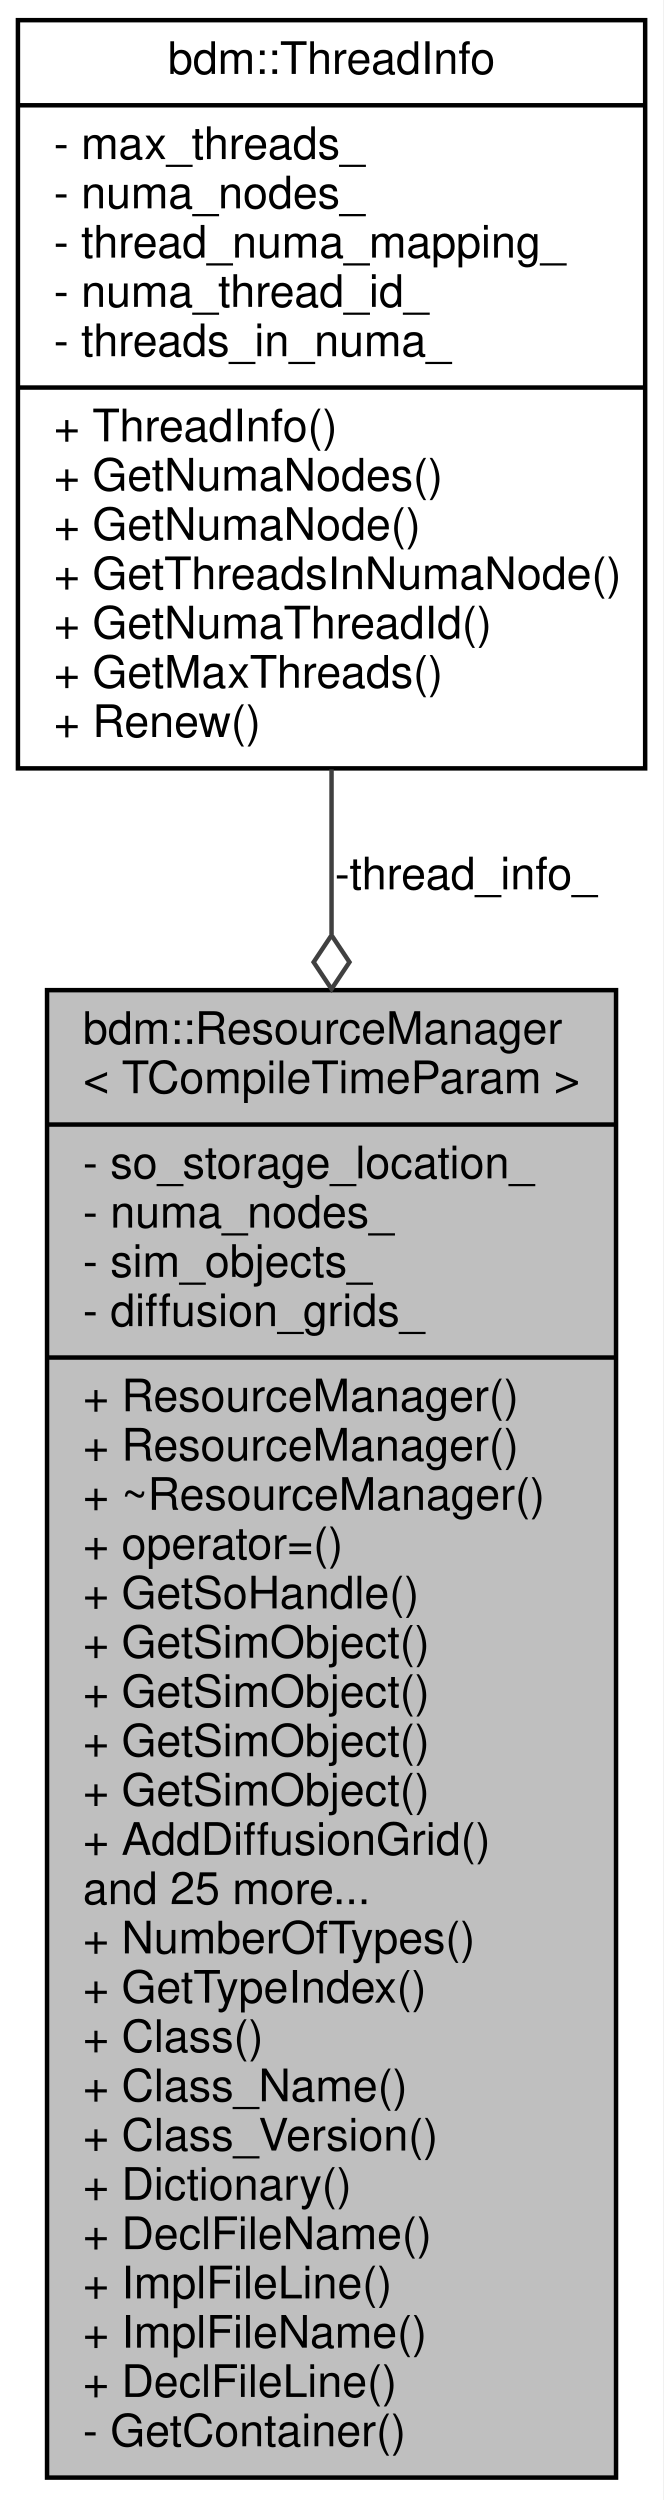
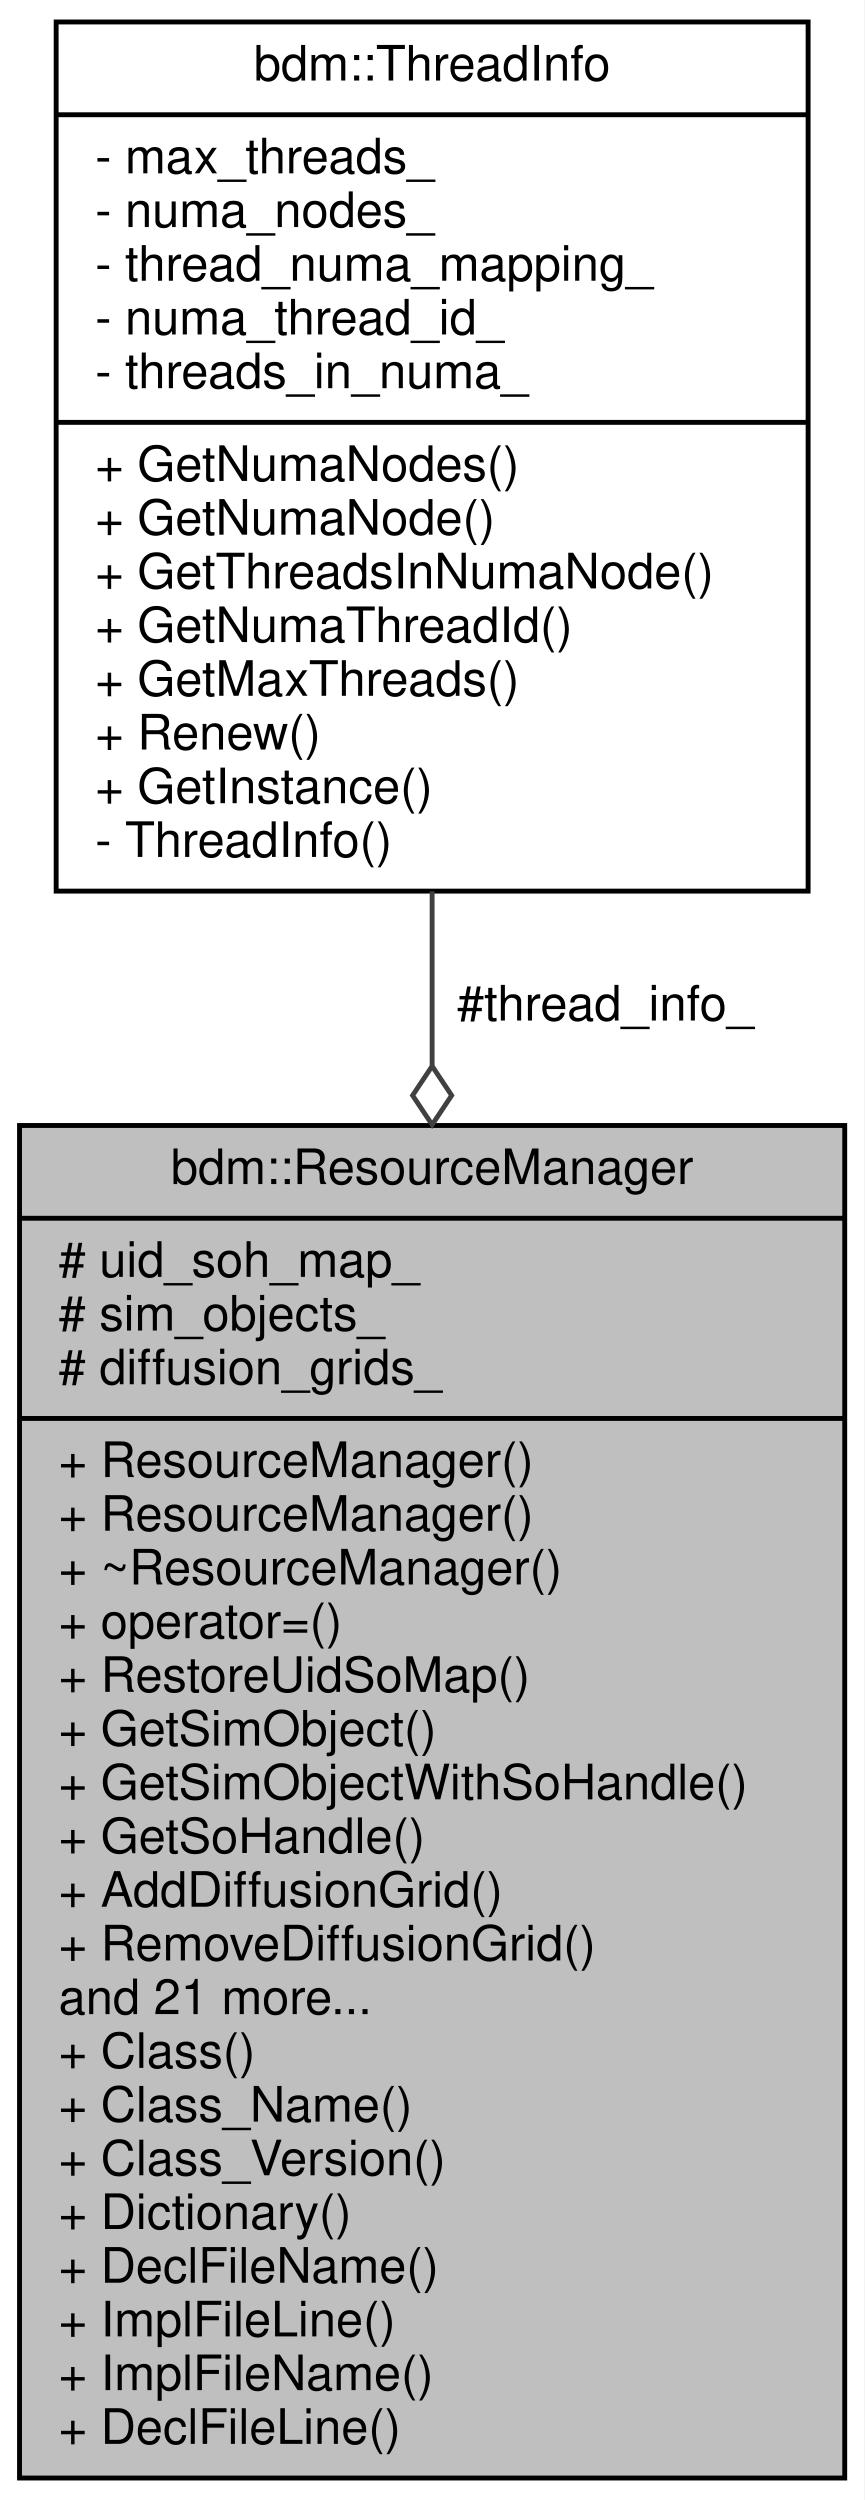
- <svg xmlns="http://www.w3.org/2000/svg" xmlns:xlink="http://www.w3.org/1999/xlink" width="148pt" height="558pt" viewBox="0.00 0.00 148.00 558.00">
-   <g id="graph0" class="graph" transform="scale(1 1) rotate(0) translate(4 554)">
-     <polygon fill="white" stroke="none" points="-4,4 -4,-554 144,-554 144,4 -4,4" />
+ <svg xmlns="http://www.w3.org/2000/svg" xmlns:xlink="http://www.w3.org/1999/xlink" width="177pt" height="512pt" viewBox="0.00 0.00 177.00 512.00">
+   <g id="graph0" class="graph" transform="scale(1 1) rotate(0) translate(4 508)">
+     <polygon fill="white" stroke="none" points="-4,4 -4,-508 173,-508 173,4 -4,4" />
    <g id="node1" class="node">
-       <polygon fill="#bfbfbf" stroke="black" points="6.5,-1 6.5,-333 133.5,-333 133.5,-1 6.5,-1" />
-       <text text-anchor="start" x="14.5" y="-321" font-family="Helvetica,sans-Serif" font-size="10.00">bdm::ResourceManager</text>
-       <text text-anchor="middle" x="70" y="-310" font-family="Helvetica,sans-Serif" font-size="10.00">&lt; TCompileTimeParam &gt;</text>
-       <polyline fill="none" stroke="black" points="6.5,-303 133.5,-303 " />
-       <text text-anchor="start" x="14.5" y="-291" font-family="Helvetica,sans-Serif" font-size="10.00">- so_storage_location_</text>
-       <text text-anchor="start" x="14.5" y="-280" font-family="Helvetica,sans-Serif" font-size="10.00">- numa_nodes_</text>
-       <text text-anchor="start" x="14.5" y="-269" font-family="Helvetica,sans-Serif" font-size="10.00">- sim_objects_</text>
-       <text text-anchor="start" x="14.5" y="-258" font-family="Helvetica,sans-Serif" font-size="10.00">- diffusion_grids_</text>
-       <polyline fill="none" stroke="black" points="6.5,-251 133.5,-251 " />
-       <text text-anchor="start" x="14.5" y="-239" font-family="Helvetica,sans-Serif" font-size="10.00">+ ResourceManager()</text>
-       <text text-anchor="start" x="14.5" y="-228" font-family="Helvetica,sans-Serif" font-size="10.00">+ ResourceManager()</text>
-       <text text-anchor="start" x="14.5" y="-217" font-family="Helvetica,sans-Serif" font-size="10.00">+ ~ResourceManager()</text>
-       <text text-anchor="start" x="14.5" y="-206" font-family="Helvetica,sans-Serif" font-size="10.00">+ operator=()</text>
-       <text text-anchor="start" x="14.5" y="-195" font-family="Helvetica,sans-Serif" font-size="10.00">+ GetSoHandle()</text>
-       <text text-anchor="start" x="14.5" y="-184" font-family="Helvetica,sans-Serif" font-size="10.00">+ GetSimObject()</text>
-       <text text-anchor="start" x="14.5" y="-173" font-family="Helvetica,sans-Serif" font-size="10.00">+ GetSimObject()</text>
-       <text text-anchor="start" x="14.5" y="-162" font-family="Helvetica,sans-Serif" font-size="10.00">+ GetSimObject()</text>
-       <text text-anchor="start" x="14.5" y="-151" font-family="Helvetica,sans-Serif" font-size="10.00">+ GetSimObject()</text>
-       <text text-anchor="start" x="14.5" y="-140" font-family="Helvetica,sans-Serif" font-size="10.00">+ AddDiffusionGrid()</text>
-       <text text-anchor="start" x="14.5" y="-129" font-family="Helvetica,sans-Serif" font-size="10.00">and 25 more...</text>
-       <text text-anchor="start" x="14.5" y="-118" font-family="Helvetica,sans-Serif" font-size="10.00">+ NumberOfTypes()</text>
-       <text text-anchor="start" x="14.5" y="-107" font-family="Helvetica,sans-Serif" font-size="10.00">+ GetTypeIndex()</text>
-       <text text-anchor="start" x="14.5" y="-96" font-family="Helvetica,sans-Serif" font-size="10.00">+ Class()</text>
-       <text text-anchor="start" x="14.5" y="-85" font-family="Helvetica,sans-Serif" font-size="10.00">+ Class_Name()</text>
-       <text text-anchor="start" x="14.5" y="-74" font-family="Helvetica,sans-Serif" font-size="10.00">+ Class_Version()</text>
-       <text text-anchor="start" x="14.5" y="-63" font-family="Helvetica,sans-Serif" font-size="10.00">+ Dictionary()</text>
-       <text text-anchor="start" x="14.5" y="-52" font-family="Helvetica,sans-Serif" font-size="10.00">+ DeclFileName()</text>
-       <text text-anchor="start" x="14.5" y="-41" font-family="Helvetica,sans-Serif" font-size="10.00">+ ImplFileLine()</text>
-       <text text-anchor="start" x="14.5" y="-30" font-family="Helvetica,sans-Serif" font-size="10.00">+ ImplFileName()</text>
-       <text text-anchor="start" x="14.5" y="-19" font-family="Helvetica,sans-Serif" font-size="10.00">+ DeclFileLine()</text>
-       <text text-anchor="start" x="14.5" y="-8" font-family="Helvetica,sans-Serif" font-size="10.00">- GetContainer()</text>
+       <polygon fill="#bfbfbf" stroke="black" points="-1.42109e-14,-0.5 -1.42109e-14,-277.5 169,-277.5 169,-0.5 -1.42109e-14,-0.5" />
+       <text text-anchor="middle" x="84.5" y="-265.5" font-family="Helvetica,sans-Serif" font-size="10.00">bdm::ResourceManager</text>
+       <polyline fill="none" stroke="black" points="-1.42109e-14,-258.5 169,-258.5 " />
+       <text text-anchor="start" x="8" y="-246.5" font-family="Helvetica,sans-Serif" font-size="10.00"># uid_soh_map_</text>
+       <text text-anchor="start" x="8" y="-235.5" font-family="Helvetica,sans-Serif" font-size="10.00"># sim_objects_</text>
+       <text text-anchor="start" x="8" y="-224.5" font-family="Helvetica,sans-Serif" font-size="10.00"># diffusion_grids_</text>
+       <polyline fill="none" stroke="black" points="-1.42109e-14,-217.5 169,-217.5 " />
+       <text text-anchor="start" x="8" y="-205.5" font-family="Helvetica,sans-Serif" font-size="10.00">+ ResourceManager()</text>
+       <text text-anchor="start" x="8" y="-194.5" font-family="Helvetica,sans-Serif" font-size="10.00">+ ResourceManager()</text>
+       <text text-anchor="start" x="8" y="-183.5" font-family="Helvetica,sans-Serif" font-size="10.00">+ ~ResourceManager()</text>
+       <text text-anchor="start" x="8" y="-172.5" font-family="Helvetica,sans-Serif" font-size="10.00">+ operator=()</text>
+       <text text-anchor="start" x="8" y="-161.5" font-family="Helvetica,sans-Serif" font-size="10.00">+ RestoreUidSoMap()</text>
+       <text text-anchor="start" x="8" y="-150.5" font-family="Helvetica,sans-Serif" font-size="10.00">+ GetSimObject()</text>
+       <text text-anchor="start" x="8" y="-139.5" font-family="Helvetica,sans-Serif" font-size="10.00">+ GetSimObjectWithSoHandle()</text>
+       <text text-anchor="start" x="8" y="-128.5" font-family="Helvetica,sans-Serif" font-size="10.00">+ GetSoHandle()</text>
+       <text text-anchor="start" x="8" y="-117.5" font-family="Helvetica,sans-Serif" font-size="10.00">+ AddDiffusionGrid()</text>
+       <text text-anchor="start" x="8" y="-106.5" font-family="Helvetica,sans-Serif" font-size="10.00">+ RemoveDiffusionGrid()</text>
+       <text text-anchor="start" x="8" y="-95.5" font-family="Helvetica,sans-Serif" font-size="10.00">and 21 more...</text>
+       <text text-anchor="start" x="8" y="-84.5" font-family="Helvetica,sans-Serif" font-size="10.00">+ Class()</text>
+       <text text-anchor="start" x="8" y="-73.5" font-family="Helvetica,sans-Serif" font-size="10.00">+ Class_Name()</text>
+       <text text-anchor="start" x="8" y="-62.5" font-family="Helvetica,sans-Serif" font-size="10.00">+ Class_Version()</text>
+       <text text-anchor="start" x="8" y="-51.5" font-family="Helvetica,sans-Serif" font-size="10.00">+ Dictionary()</text>
+       <text text-anchor="start" x="8" y="-40.5" font-family="Helvetica,sans-Serif" font-size="10.00">+ DeclFileName()</text>
+       <text text-anchor="start" x="8" y="-29.5" font-family="Helvetica,sans-Serif" font-size="10.00">+ ImplFileLine()</text>
+       <text text-anchor="start" x="8" y="-18.5" font-family="Helvetica,sans-Serif" font-size="10.00">+ ImplFileName()</text>
+       <text text-anchor="start" x="8" y="-7.5" font-family="Helvetica,sans-Serif" font-size="10.00">+ DeclFileLine()</text>
    </g>
    <g id="node2" class="node">
      <g id="a_node2">
        <a xlink:href="classbdm_1_1ThreadInfo.html" target="_top" xlink:title="This class stores information about each thread. (e.g. to which NUMA node it belongs to...">
-           <polygon fill="white" stroke="black" points="0,-382.5 0,-549.5 140,-549.5 140,-382.5 0,-382.5" />
-           <text text-anchor="middle" x="70" y="-537.5" font-family="Helvetica,sans-Serif" font-size="10.00">bdm::ThreadInfo</text>
-           <polyline fill="none" stroke="black" points="0,-530.5 140,-530.5 " />
-           <text text-anchor="start" x="8" y="-518.5" font-family="Helvetica,sans-Serif" font-size="10.00">- max_threads_</text>
-           <text text-anchor="start" x="8" y="-507.5" font-family="Helvetica,sans-Serif" font-size="10.00">- numa_nodes_</text>
-           <text text-anchor="start" x="8" y="-496.5" font-family="Helvetica,sans-Serif" font-size="10.00">- thread_numa_mapping_</text>
-           <text text-anchor="start" x="8" y="-485.5" font-family="Helvetica,sans-Serif" font-size="10.00">- numa_thread_id_</text>
-           <text text-anchor="start" x="8" y="-474.5" font-family="Helvetica,sans-Serif" font-size="10.00">- threads_in_numa_</text>
-           <polyline fill="none" stroke="black" points="0,-467.5 140,-467.5 " />
-           <text text-anchor="start" x="8" y="-455.5" font-family="Helvetica,sans-Serif" font-size="10.00">+ ThreadInfo()</text>
-           <text text-anchor="start" x="8" y="-444.5" font-family="Helvetica,sans-Serif" font-size="10.00">+ GetNumaNodes()</text>
-           <text text-anchor="start" x="8" y="-433.5" font-family="Helvetica,sans-Serif" font-size="10.00">+ GetNumaNode()</text>
-           <text text-anchor="start" x="8" y="-422.5" font-family="Helvetica,sans-Serif" font-size="10.00">+ GetThreadsInNumaNode()</text>
-           <text text-anchor="start" x="8" y="-411.5" font-family="Helvetica,sans-Serif" font-size="10.00">+ GetNumaThreadId()</text>
-           <text text-anchor="start" x="8" y="-400.5" font-family="Helvetica,sans-Serif" font-size="10.00">+ GetMaxThreads()</text>
-           <text text-anchor="start" x="8" y="-389.5" font-family="Helvetica,sans-Serif" font-size="10.00">+ Renew()</text>
+           <polygon fill="white" stroke="black" points="7.5,-325.5 7.5,-503.5 161.5,-503.5 161.5,-325.5 7.5,-325.5" />
+           <text text-anchor="middle" x="84.5" y="-491.5" font-family="Helvetica,sans-Serif" font-size="10.00">bdm::ThreadInfo</text>
+           <polyline fill="none" stroke="black" points="7.5,-484.5 161.5,-484.5 " />
+           <text text-anchor="start" x="15.5" y="-472.5" font-family="Helvetica,sans-Serif" font-size="10.00">- max_threads_</text>
+           <text text-anchor="start" x="15.5" y="-461.5" font-family="Helvetica,sans-Serif" font-size="10.00">- numa_nodes_</text>
+           <text text-anchor="start" x="15.5" y="-450.5" font-family="Helvetica,sans-Serif" font-size="10.00">- thread_numa_mapping_</text>
+           <text text-anchor="start" x="15.5" y="-439.5" font-family="Helvetica,sans-Serif" font-size="10.00">- numa_thread_id_</text>
+           <text text-anchor="start" x="15.5" y="-428.5" font-family="Helvetica,sans-Serif" font-size="10.00">- threads_in_numa_</text>
+           <polyline fill="none" stroke="black" points="7.5,-421.5 161.5,-421.5 " />
+           <text text-anchor="start" x="15.5" y="-409.5" font-family="Helvetica,sans-Serif" font-size="10.00">+ GetNumaNodes()</text>
+           <text text-anchor="start" x="15.5" y="-398.5" font-family="Helvetica,sans-Serif" font-size="10.00">+ GetNumaNode()</text>
+           <text text-anchor="start" x="15.5" y="-387.5" font-family="Helvetica,sans-Serif" font-size="10.00">+ GetThreadsInNumaNode()</text>
+           <text text-anchor="start" x="15.5" y="-376.5" font-family="Helvetica,sans-Serif" font-size="10.00">+ GetNumaThreadId()</text>
+           <text text-anchor="start" x="15.5" y="-365.5" font-family="Helvetica,sans-Serif" font-size="10.00">+ GetMaxThreads()</text>
+           <text text-anchor="start" x="15.5" y="-354.5" font-family="Helvetica,sans-Serif" font-size="10.00">+ Renew()</text>
+           <text text-anchor="start" x="15.5" y="-343.5" font-family="Helvetica,sans-Serif" font-size="10.00">+ GetInstance()</text>
+           <text text-anchor="start" x="15.5" y="-332.5" font-family="Helvetica,sans-Serif" font-size="10.00">- ThreadInfo()</text>
        </a>
      </g>
    </g>
    <g id="edge1" class="edge">
-       <path fill="none" stroke="#404040" d="M70,-382.269C70,-370.563 70,-358.173 70,-345.489" />
-       <polygon fill="none" stroke="#404040" points="70,-345.252 66,-339.252 70,-333.252 74,-339.252 70,-345.252" />
-       <text text-anchor="middle" x="100" y="-355.5" font-family="Helvetica,sans-Serif" font-size="10.00"> -thread_info_</text>
+       <path fill="none" stroke="#404040" d="M84.5,-325.457C84.5,-313.98 84.5,-301.976 84.5,-289.833" />
+       <polygon fill="none" stroke="#404040" points="84.5,-289.658 80.5,-283.658 84.5,-277.658 88.5,-283.658 84.5,-289.658" />
+       <text text-anchor="middle" x="120" y="-299" font-family="Helvetica,sans-Serif" font-size="10.00"> #thread_info_</text>
    </g>
  </g>
</svg>
